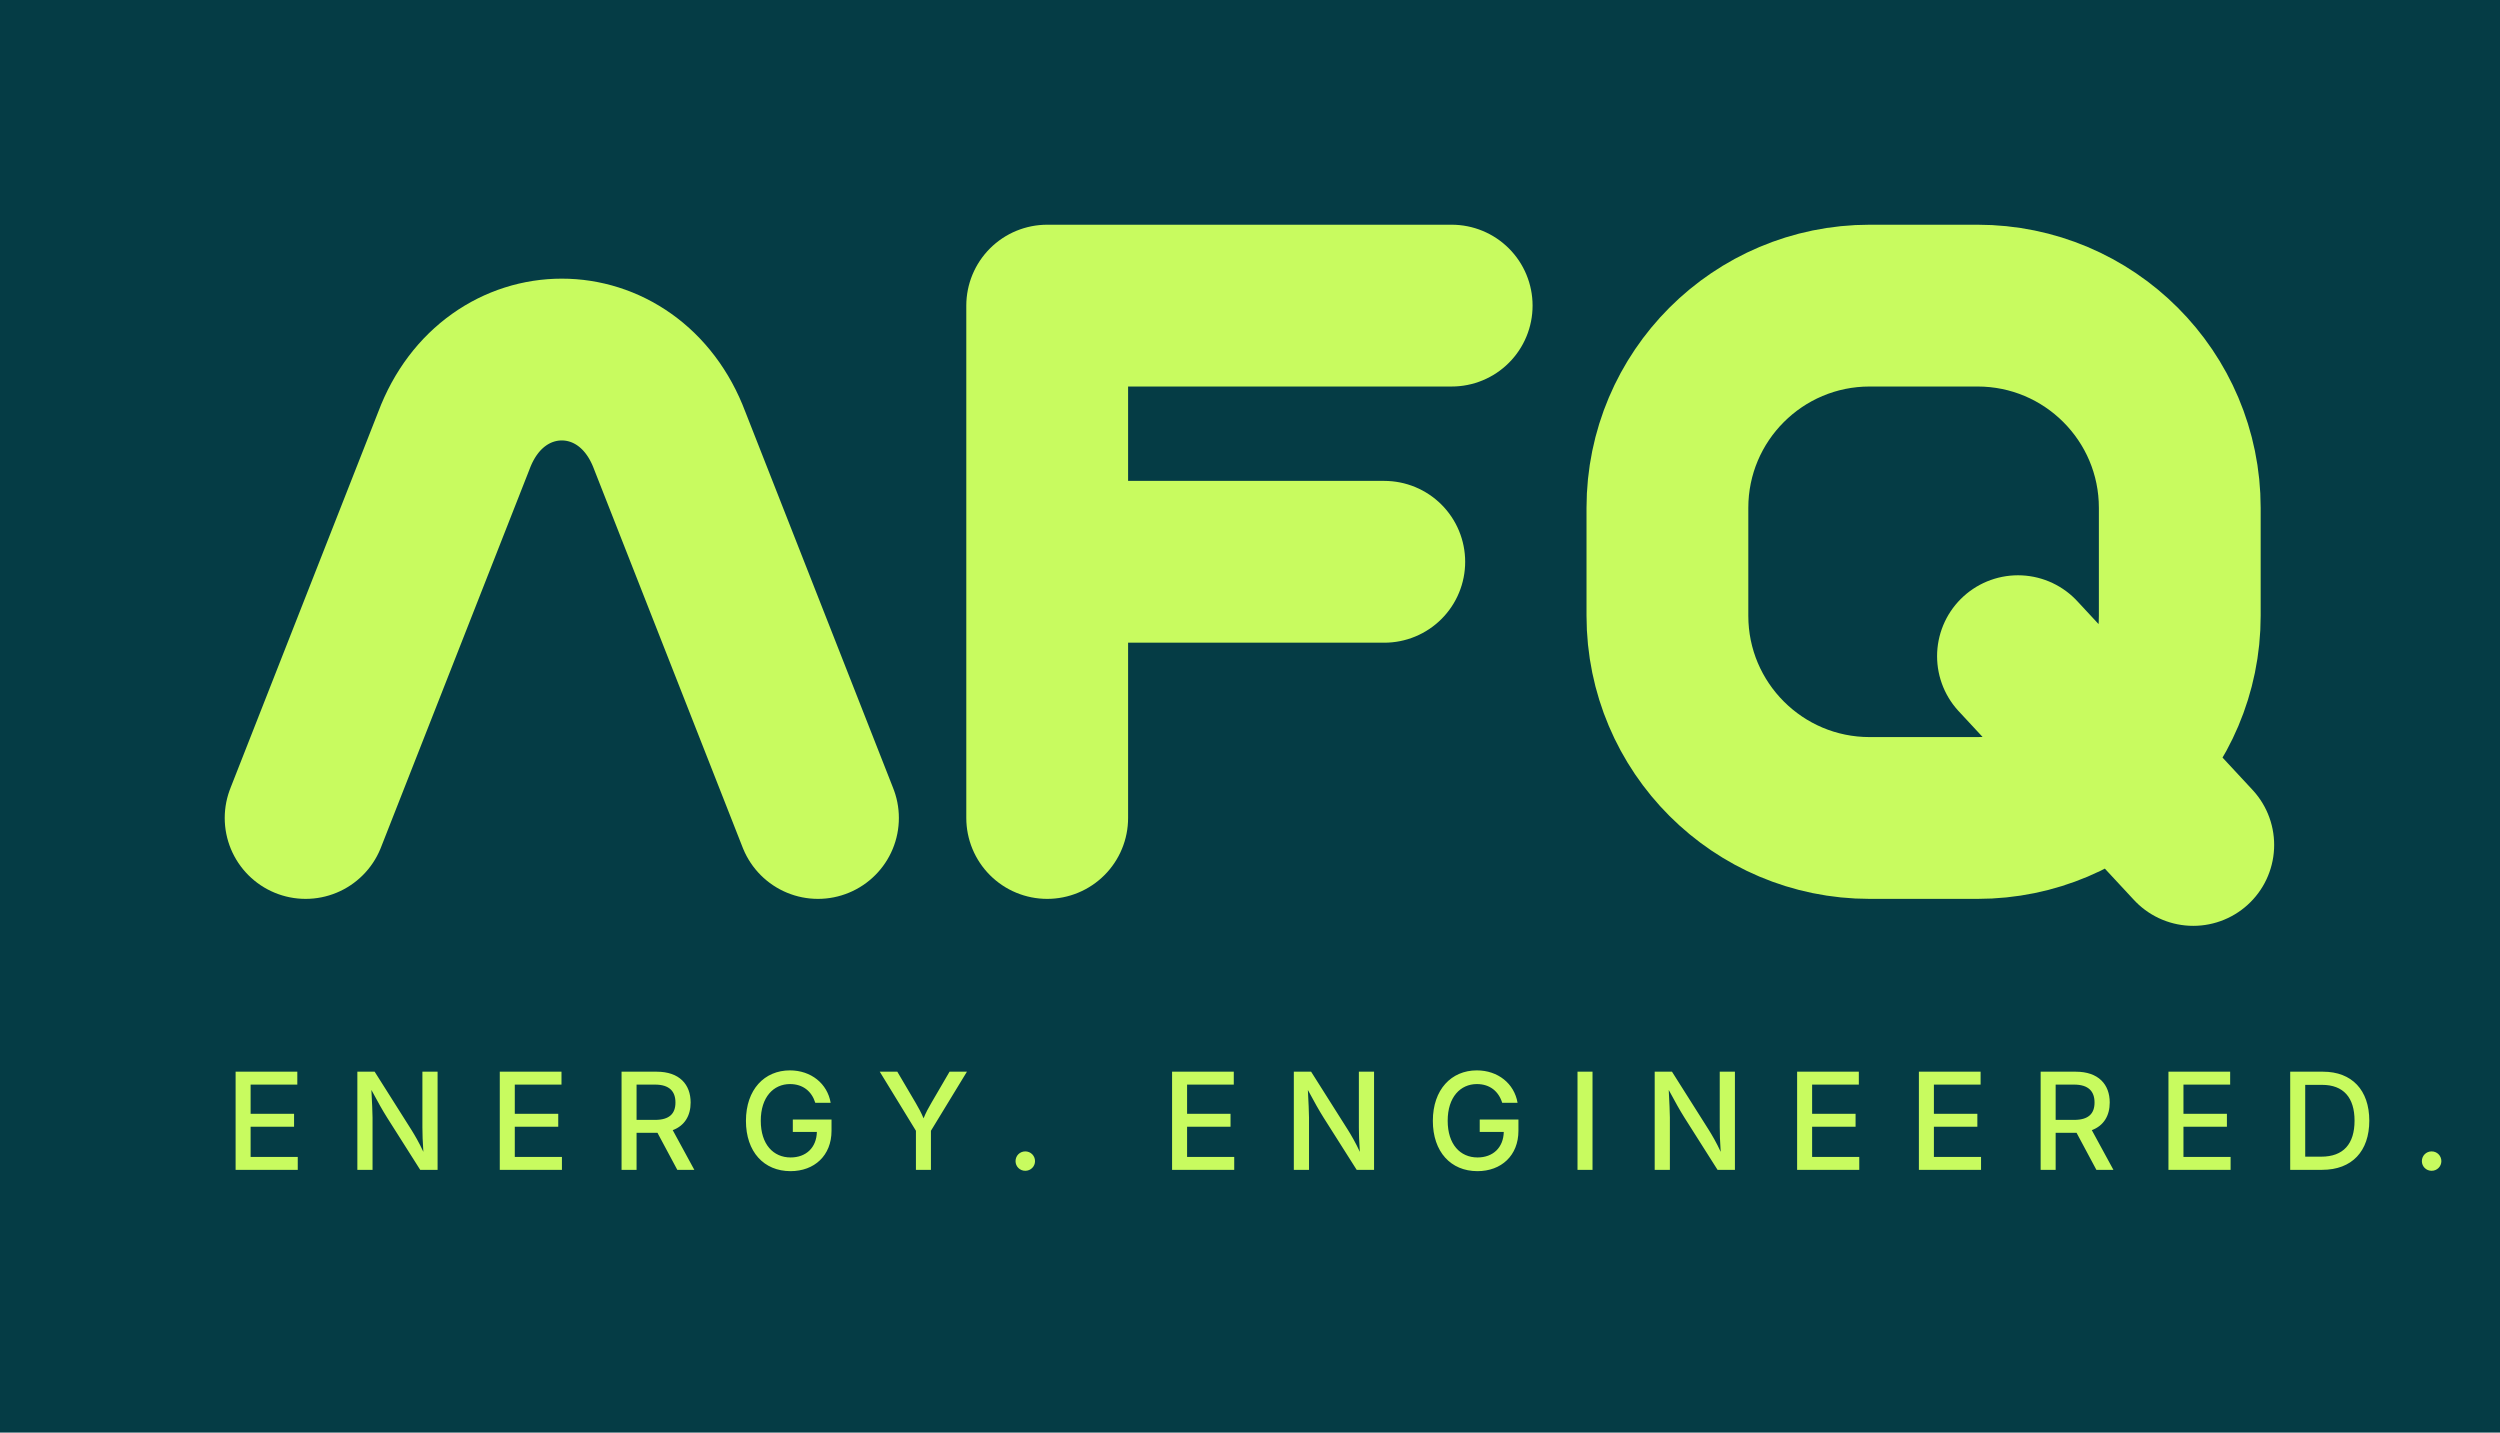
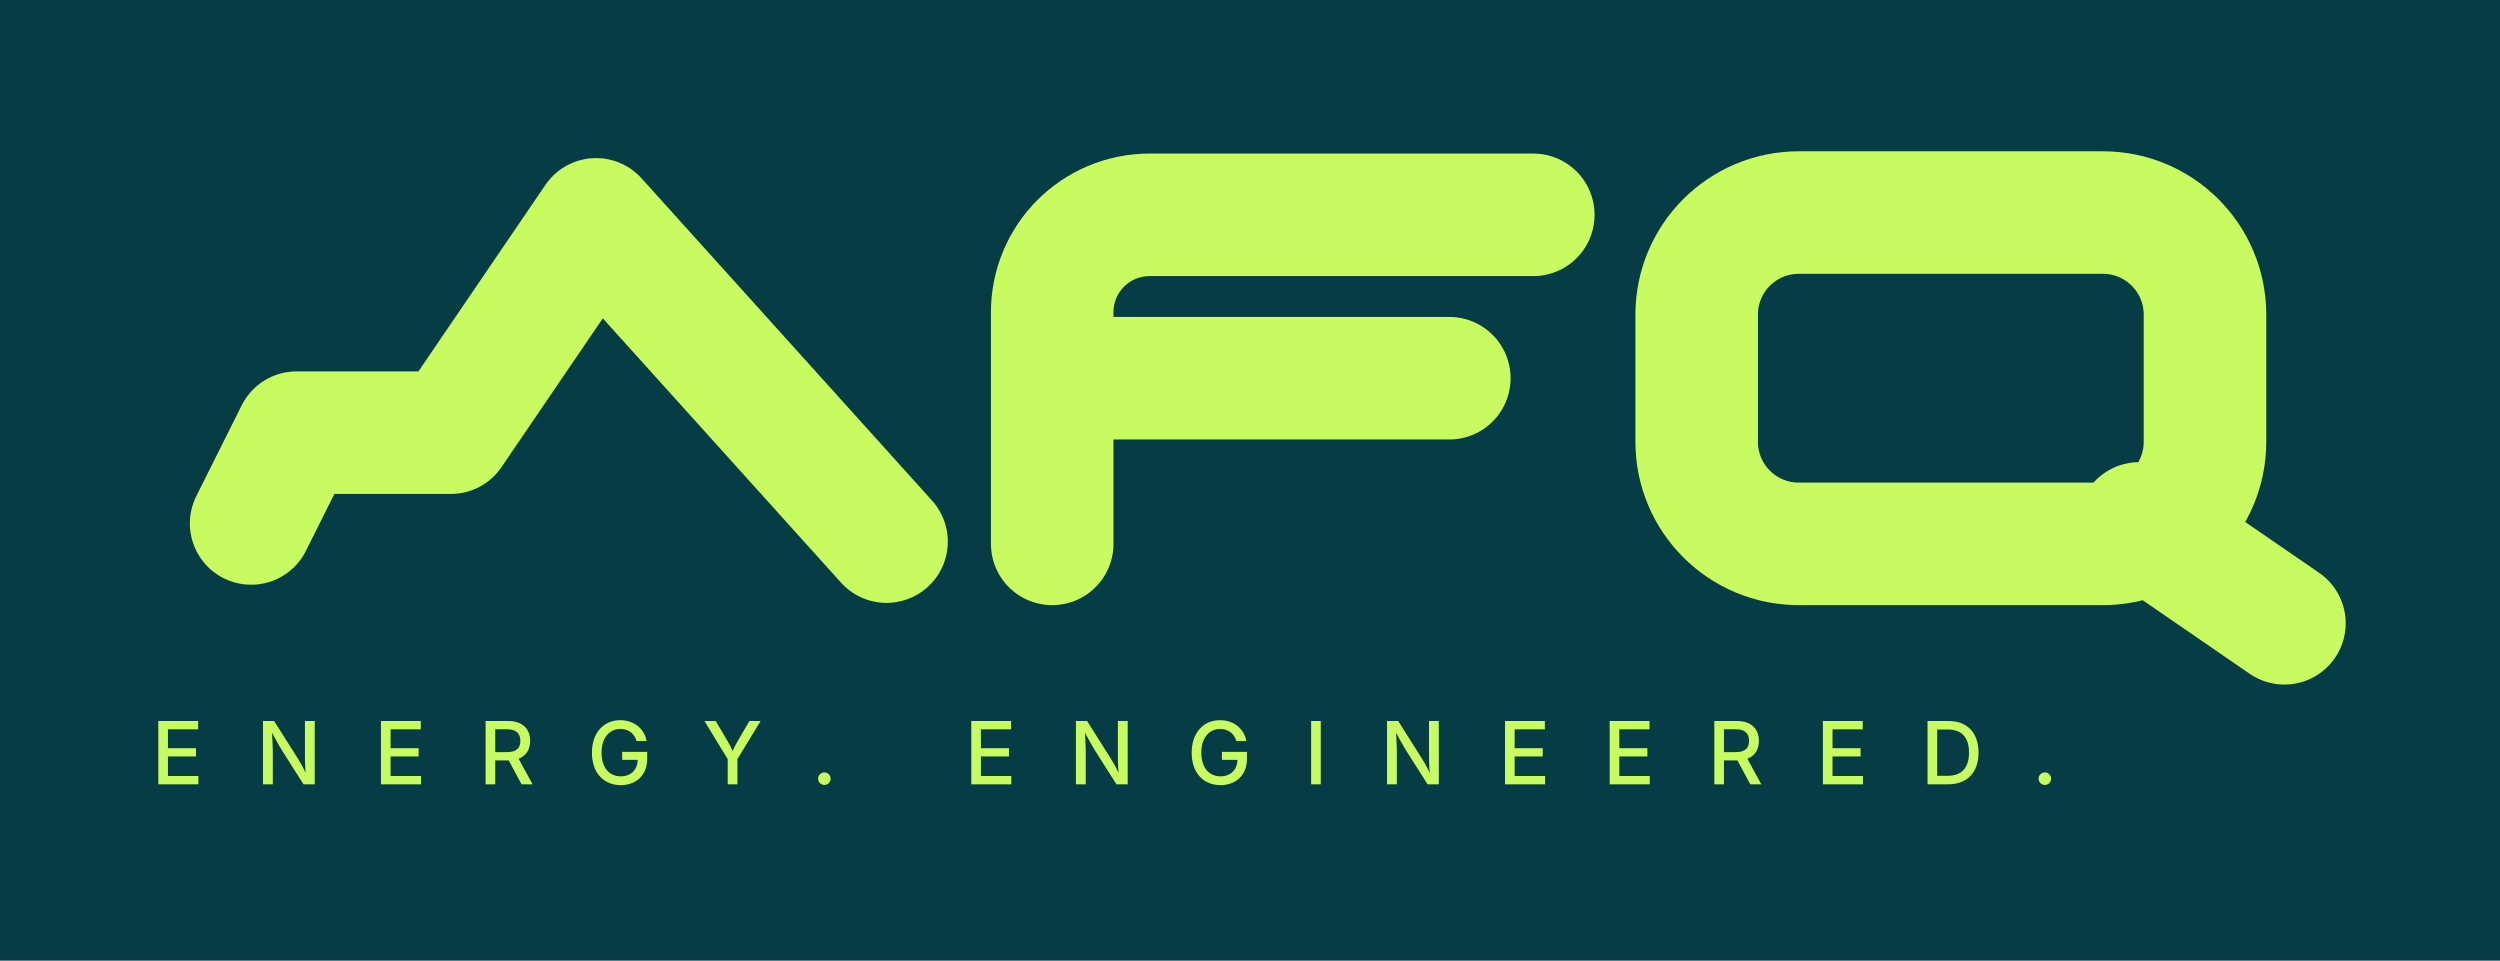
- <svg xmlns="http://www.w3.org/2000/svg" width="445" height="255" viewBox="0 0 445 255">
-   <rect id="Background" x="0" y="0" width="445" height="255" fill="#053C45" />
+ <svg xmlns="http://www.w3.org/2000/svg" width="661" height="254" viewBox="0 0 661 254">
+   <rect id="Background" x="0" y="0" width="661" height="254" fill="#053C45" />
  <g id="Logo-Lockup">
    <g id="Wordmark-AFQ">
-       <path id="Letter-A" d="M 54.4 145.6 L 80.8 78.4 C 88 59.2 112 59.2 119.2 78.4 L 145.6 145.6" fill="none" stroke="#C8FB5F" stroke-width="28.8" stroke-linecap="round" stroke-linejoin="round" />
-       <path id="Letter-F" d="M 186.4 145.6 L 186.4 54.4 L 258.4 54.4 M 186.4 100 L 246.4 100" fill="none" stroke="#C8FB5F" stroke-width="28.8" stroke-linecap="round" stroke-linejoin="round" />
-       <path id="Letter-Q" d="M 296.8 90.4 C 296.8 70.52 312.92 54.4 332.8 54.4 L 352 54.4 C 371.88 54.4 388 70.52 388 90.4 L 388 109.6 C 388 129.48 371.88 145.6 352 145.6 L 332.8 145.6 C 312.92 145.6 296.8 129.48 296.8 109.6 Z M 359.2 116.8 L 390.4 150.4" fill="none" stroke="#C8FB5F" stroke-width="28.8" stroke-linecap="round" stroke-linejoin="round" />
+       <path id="Letter-A" d="M 66.4 138.4 L 78.4 114.4 L 119.2 114.4 L 157.6 58 L 234.4 143.2" fill="none" stroke="#C8FB5F" stroke-width="32.4" stroke-linecap="round" stroke-linejoin="round" />
+       <path id="Letter-F" d="M 278.2 143.8 L 278.2 82.6 C 278.2 68.32 289.72 56.8 304 56.8 L 405.4 56.8 M 278.2 100 L 383.2 100" fill="none" stroke="#C8FB5F" stroke-width="32.4" stroke-linecap="round" stroke-linejoin="round" />
+       <path id="Letter-Q" d="M 448.6 83.2 C 448.6 68.28 460.68 56.2 475.6 56.2 L 556 56.2 C 570.92 56.2 583 68.28 583 83.2 L 583 116.8 C 583 131.72 570.92 143.8 556 143.8 L 475.6 143.8 C 460.68 143.8 448.6 131.72 448.6 116.8 Z M 565.6 138.4 L 604 164.8" fill="none" stroke="#C8FB5F" stroke-width="32.4" stroke-linecap="round" stroke-linejoin="round" />
    </g>
-     <text id="Tagline" x="40" y="208.23" font-family="Inter" font-size="24" font-weight="500" fill="#C8FB5F" letter-spacing="7.2">ENERGY. ENGINEERED.</text>
+     <text id="Tagline" x="40" y="207.37" font-family="Inter" font-size="23" font-weight="500" fill="#C8FB5F" letter-spacing="13.8">ENERGY. ENGINEERED.</text>
  </g>
</svg>
